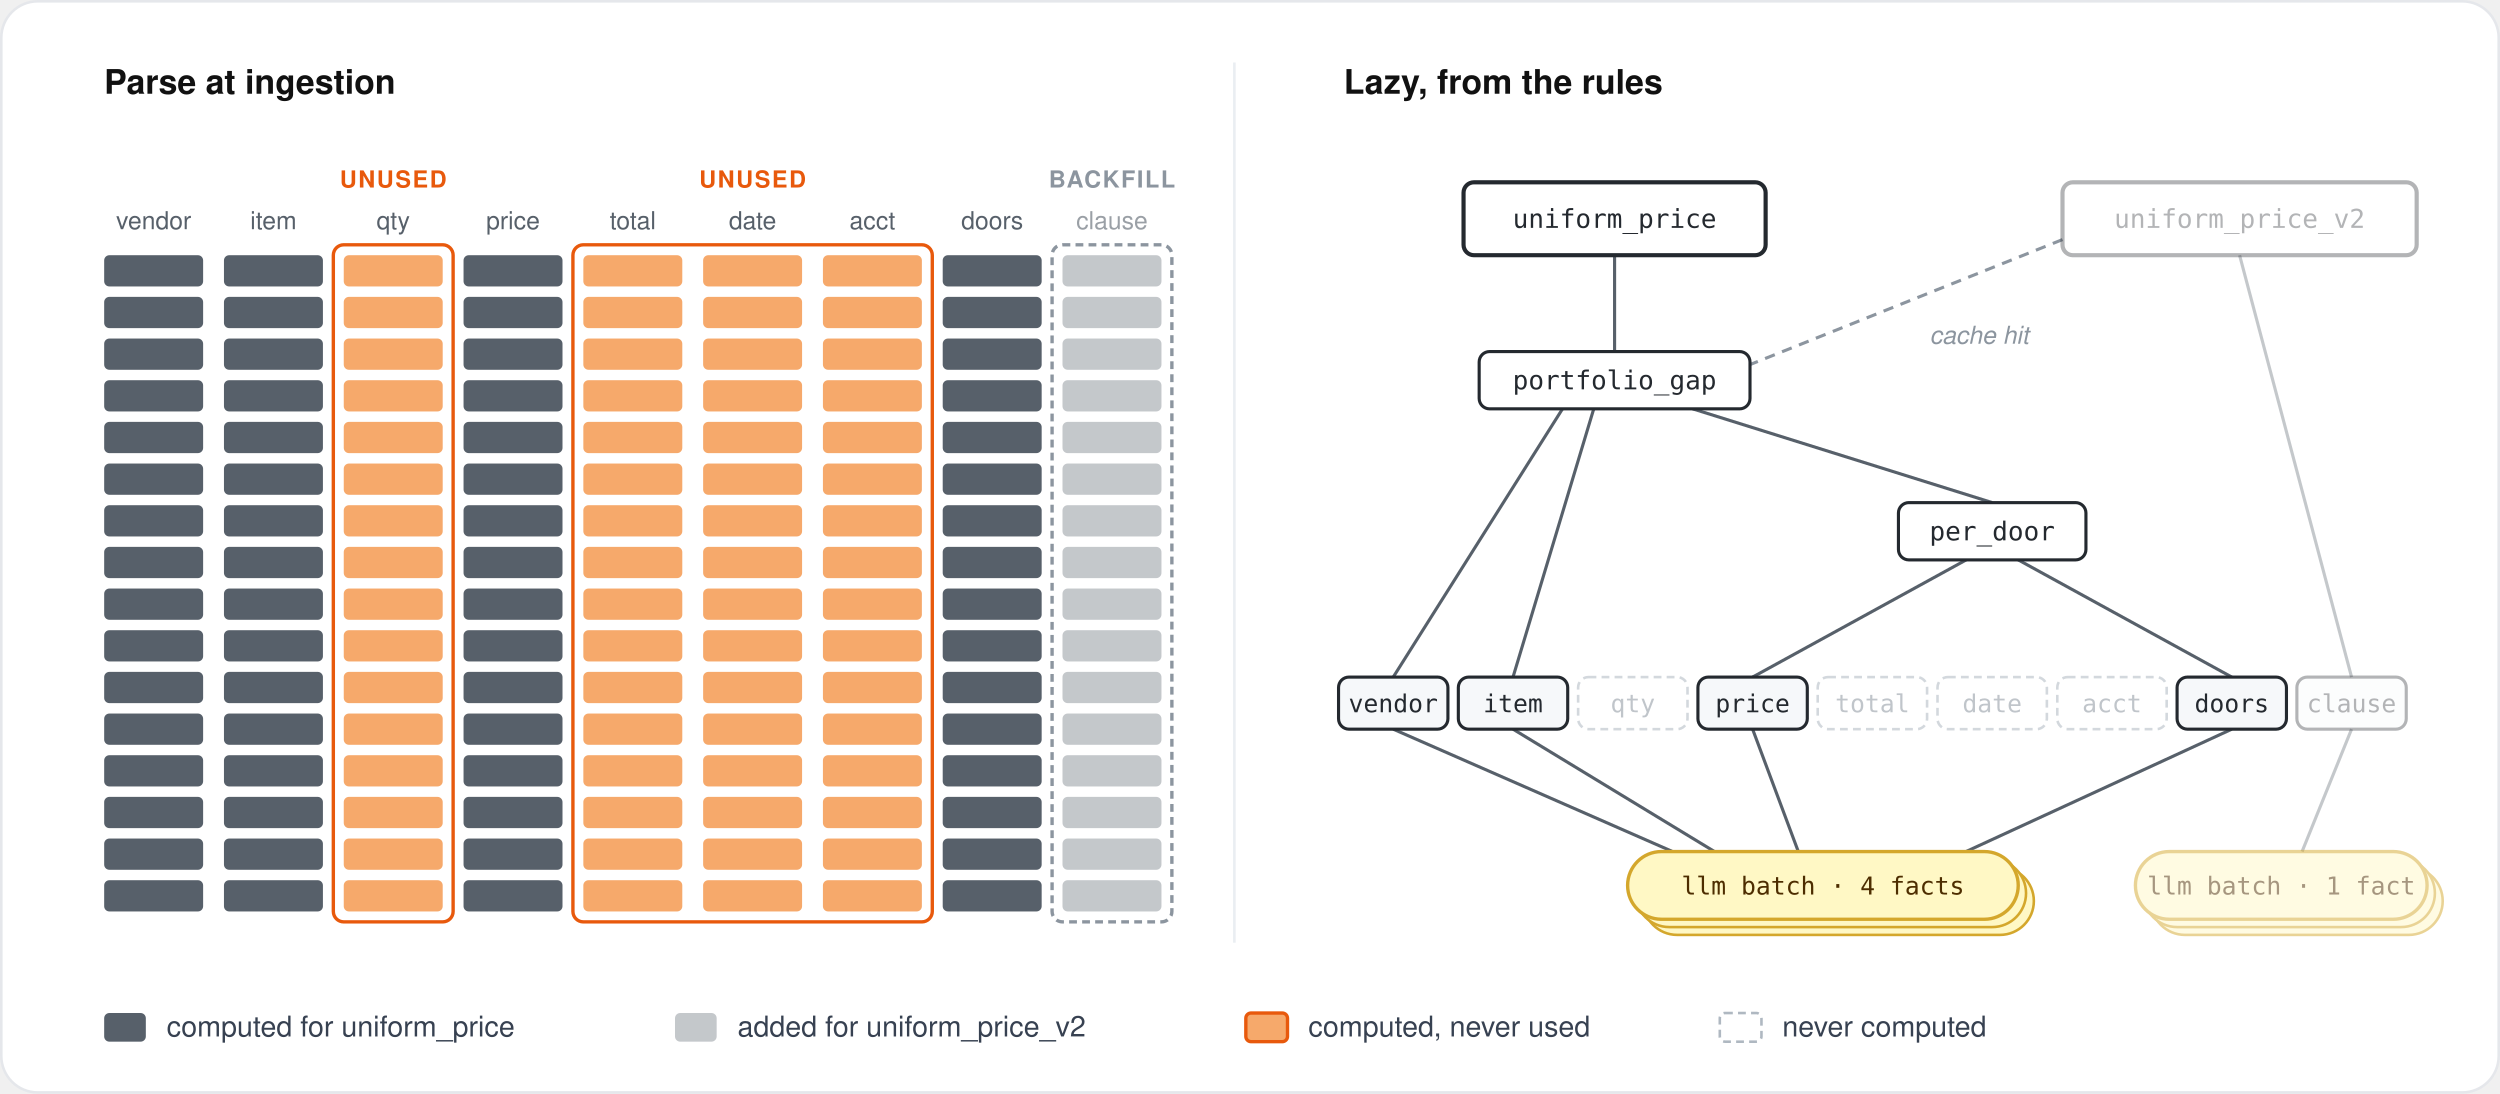
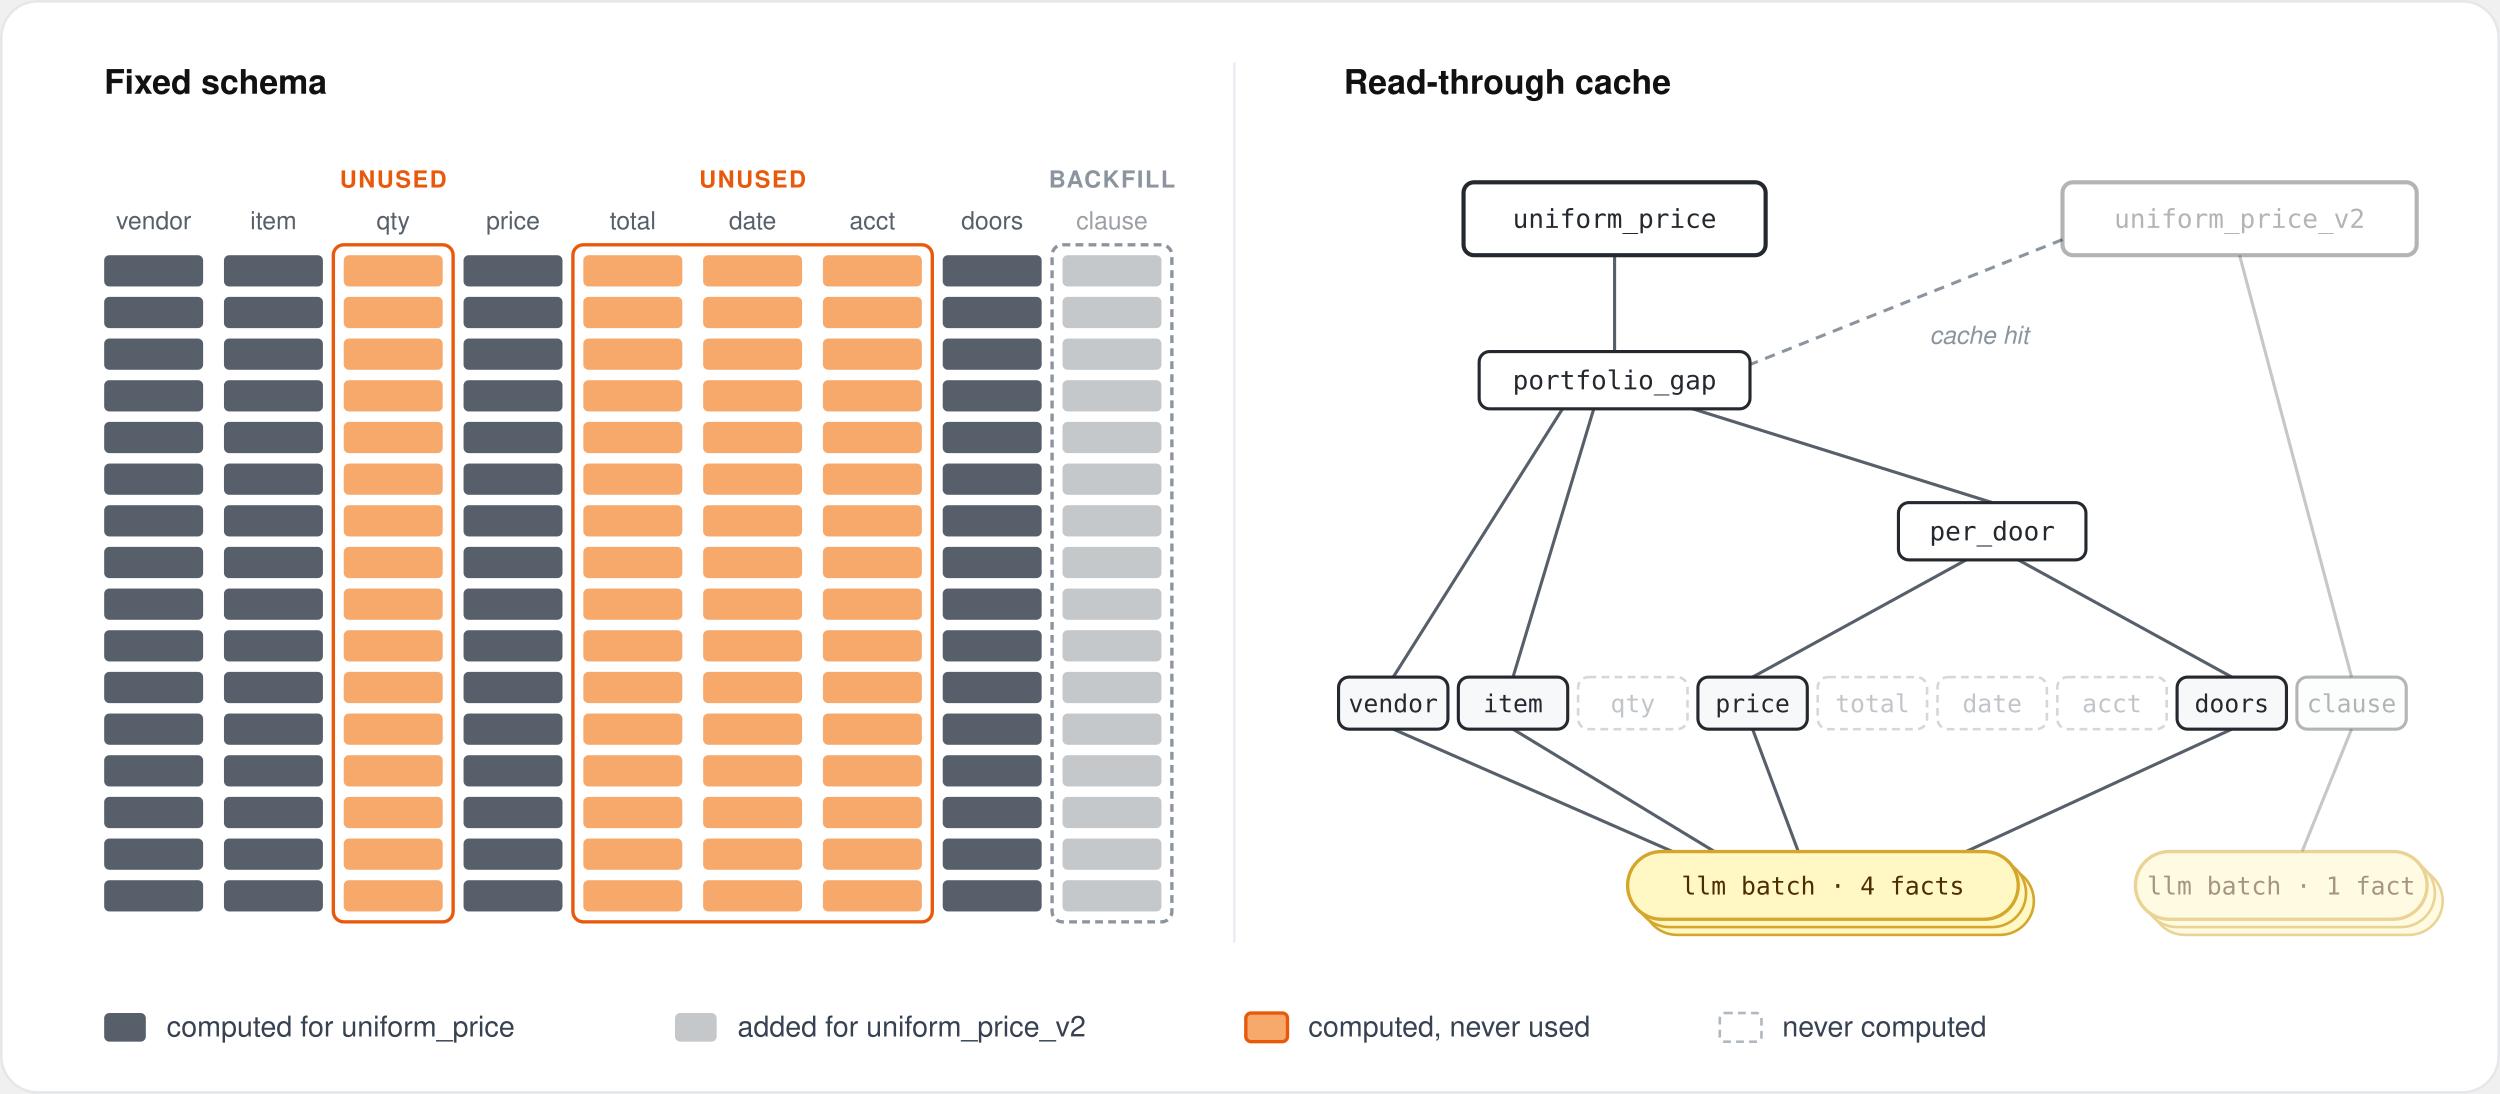
- <svg xmlns="http://www.w3.org/2000/svg" viewBox="0 0 960 420" width="960" height="420" role="img" aria-label="Left, parse at ingestion: every document is parsed into every field; qty, total, date and acct are parsed but never used, and amending uniform_price to uniform_price_v2 backfills a clause column across every document. Right, lazy from the rules: uniform_price reaches only vendor, item, price and doors through portfolio_gap and per_door, read in one batched model call; uniform_price_v2 reuses that work from the cache and adds clause in a second batch; qty, total, date and acct are never computed.">
+ <svg xmlns="http://www.w3.org/2000/svg" viewBox="0 0 960 420" width="960" height="420" role="img" aria-label="Left, fixed schema: every document is parsed into every field; qty, total, date and acct are parsed but never used, and amending uniform_price to uniform_price_v2 backfills a clause column across every document. Right, read-through cache: uniform_price reaches only vendor, item, price and doors through portfolio_gap and per_door, read in one batched model call; uniform_price_v2 reuses that work from the cache and adds clause in a second batch; qty, total, date and acct are never computed.">
  <style>
.s{font-family:-apple-system,BlinkMacSystemFont,'Segoe UI',Helvetica,Arial,sans-serif}.m{font-family:ui-monospace,SFMono-Regular,Menlo,Consolas,monospace}
.t{font-size:13px;font-weight:600;fill:#111}
.col{font-size:9.5px;fill:#57606a}
.tag{font-size:9px;font-weight:600;letter-spacing:.6px}
.node{font-size:10px;fill:#24292f}
.leaf{font-size:9.5px;fill:#24292f}
.llm{font-size:9.5px;fill:#4d2d00}
.lg{font-size:11px;fill:#374151}
.hit{font-size:9.5px;fill:#8c959f;font-style:italic}
</style>
  <rect x="0.5" y="0.5" width="959" height="419" rx="14" fill="#fff" stroke="#e5e7eb" />
-   <text x="40" y="36" class="s t">Parse at ingestion</text>
-   <text x="516" y="36" class="s t">Lazy, from the rules</text>
+   <text x="40" y="36" class="s t">Fixed schema</text>
+   <text x="516" y="36" class="s t">Read-through cache</text>
  <line x1="474" y1="24" x2="474" y2="362" stroke="#eaeef2" />
  <text x="59.0" y="88" class="s col" text-anchor="middle">vendor</text>
  <rect x="40.0" y="98" width="38" height="12" rx="2" fill="#57606a" />
  <rect x="40.0" y="114" width="38" height="12" rx="2" fill="#57606a" />
  <rect x="40.0" y="130" width="38" height="12" rx="2" fill="#57606a" />
  <rect x="40.0" y="146" width="38" height="12" rx="2" fill="#57606a" />
  <rect x="40.0" y="162" width="38" height="12" rx="2" fill="#57606a" />
  <rect x="40.0" y="178" width="38" height="12" rx="2" fill="#57606a" />
  <rect x="40.0" y="194" width="38" height="12" rx="2" fill="#57606a" />
  <rect x="40.0" y="210" width="38" height="12" rx="2" fill="#57606a" />
  <rect x="40.0" y="226" width="38" height="12" rx="2" fill="#57606a" />
  <rect x="40.0" y="242" width="38" height="12" rx="2" fill="#57606a" />
  <rect x="40.0" y="258" width="38" height="12" rx="2" fill="#57606a" />
  <rect x="40.0" y="274" width="38" height="12" rx="2" fill="#57606a" />
  <rect x="40.0" y="290" width="38" height="12" rx="2" fill="#57606a" />
  <rect x="40.0" y="306" width="38" height="12" rx="2" fill="#57606a" />
  <rect x="40.0" y="322" width="38" height="12" rx="2" fill="#57606a" />
  <rect x="40.0" y="338" width="38" height="12" rx="2" fill="#57606a" />
  <text x="105.0" y="88" class="s col" text-anchor="middle">item</text>
  <rect x="86.0" y="98" width="38" height="12" rx="2" fill="#57606a" />
  <rect x="86.0" y="114" width="38" height="12" rx="2" fill="#57606a" />
  <rect x="86.0" y="130" width="38" height="12" rx="2" fill="#57606a" />
  <rect x="86.0" y="146" width="38" height="12" rx="2" fill="#57606a" />
  <rect x="86.0" y="162" width="38" height="12" rx="2" fill="#57606a" />
  <rect x="86.0" y="178" width="38" height="12" rx="2" fill="#57606a" />
  <rect x="86.0" y="194" width="38" height="12" rx="2" fill="#57606a" />
  <rect x="86.0" y="210" width="38" height="12" rx="2" fill="#57606a" />
  <rect x="86.0" y="226" width="38" height="12" rx="2" fill="#57606a" />
  <rect x="86.0" y="242" width="38" height="12" rx="2" fill="#57606a" />
  <rect x="86.0" y="258" width="38" height="12" rx="2" fill="#57606a" />
  <rect x="86.0" y="274" width="38" height="12" rx="2" fill="#57606a" />
  <rect x="86.0" y="290" width="38" height="12" rx="2" fill="#57606a" />
  <rect x="86.0" y="306" width="38" height="12" rx="2" fill="#57606a" />
  <rect x="86.0" y="322" width="38" height="12" rx="2" fill="#57606a" />
  <rect x="86.0" y="338" width="38" height="12" rx="2" fill="#57606a" />
  <text x="151.0" y="88" class="s col" text-anchor="middle">qty</text>
  <rect x="132.0" y="98" width="38" height="12" rx="2" fill="#f6a96b" />
  <rect x="132.0" y="114" width="38" height="12" rx="2" fill="#f6a96b" />
  <rect x="132.0" y="130" width="38" height="12" rx="2" fill="#f6a96b" />
  <rect x="132.0" y="146" width="38" height="12" rx="2" fill="#f6a96b" />
  <rect x="132.0" y="162" width="38" height="12" rx="2" fill="#f6a96b" />
  <rect x="132.0" y="178" width="38" height="12" rx="2" fill="#f6a96b" />
  <rect x="132.0" y="194" width="38" height="12" rx="2" fill="#f6a96b" />
  <rect x="132.0" y="210" width="38" height="12" rx="2" fill="#f6a96b" />
  <rect x="132.0" y="226" width="38" height="12" rx="2" fill="#f6a96b" />
  <rect x="132.0" y="242" width="38" height="12" rx="2" fill="#f6a96b" />
  <rect x="132.0" y="258" width="38" height="12" rx="2" fill="#f6a96b" />
  <rect x="132.0" y="274" width="38" height="12" rx="2" fill="#f6a96b" />
  <rect x="132.0" y="290" width="38" height="12" rx="2" fill="#f6a96b" />
  <rect x="132.0" y="306" width="38" height="12" rx="2" fill="#f6a96b" />
  <rect x="132.0" y="322" width="38" height="12" rx="2" fill="#f6a96b" />
  <rect x="132.0" y="338" width="38" height="12" rx="2" fill="#f6a96b" />
  <text x="197.0" y="88" class="s col" text-anchor="middle">price</text>
  <rect x="178.0" y="98" width="38" height="12" rx="2" fill="#57606a" />
  <rect x="178.0" y="114" width="38" height="12" rx="2" fill="#57606a" />
  <rect x="178.0" y="130" width="38" height="12" rx="2" fill="#57606a" />
  <rect x="178.0" y="146" width="38" height="12" rx="2" fill="#57606a" />
  <rect x="178.0" y="162" width="38" height="12" rx="2" fill="#57606a" />
  <rect x="178.0" y="178" width="38" height="12" rx="2" fill="#57606a" />
  <rect x="178.0" y="194" width="38" height="12" rx="2" fill="#57606a" />
  <rect x="178.0" y="210" width="38" height="12" rx="2" fill="#57606a" />
  <rect x="178.0" y="226" width="38" height="12" rx="2" fill="#57606a" />
  <rect x="178.0" y="242" width="38" height="12" rx="2" fill="#57606a" />
  <rect x="178.0" y="258" width="38" height="12" rx="2" fill="#57606a" />
  <rect x="178.0" y="274" width="38" height="12" rx="2" fill="#57606a" />
  <rect x="178.0" y="290" width="38" height="12" rx="2" fill="#57606a" />
  <rect x="178.0" y="306" width="38" height="12" rx="2" fill="#57606a" />
  <rect x="178.0" y="322" width="38" height="12" rx="2" fill="#57606a" />
  <rect x="178.0" y="338" width="38" height="12" rx="2" fill="#57606a" />
  <text x="243.0" y="88" class="s col" text-anchor="middle">total</text>
  <rect x="224.0" y="98" width="38" height="12" rx="2" fill="#f6a96b" />
  <rect x="224.0" y="114" width="38" height="12" rx="2" fill="#f6a96b" />
  <rect x="224.0" y="130" width="38" height="12" rx="2" fill="#f6a96b" />
  <rect x="224.0" y="146" width="38" height="12" rx="2" fill="#f6a96b" />
  <rect x="224.0" y="162" width="38" height="12" rx="2" fill="#f6a96b" />
  <rect x="224.0" y="178" width="38" height="12" rx="2" fill="#f6a96b" />
  <rect x="224.0" y="194" width="38" height="12" rx="2" fill="#f6a96b" />
  <rect x="224.0" y="210" width="38" height="12" rx="2" fill="#f6a96b" />
  <rect x="224.0" y="226" width="38" height="12" rx="2" fill="#f6a96b" />
  <rect x="224.0" y="242" width="38" height="12" rx="2" fill="#f6a96b" />
  <rect x="224.0" y="258" width="38" height="12" rx="2" fill="#f6a96b" />
  <rect x="224.0" y="274" width="38" height="12" rx="2" fill="#f6a96b" />
  <rect x="224.0" y="290" width="38" height="12" rx="2" fill="#f6a96b" />
  <rect x="224.0" y="306" width="38" height="12" rx="2" fill="#f6a96b" />
  <rect x="224.0" y="322" width="38" height="12" rx="2" fill="#f6a96b" />
  <rect x="224.0" y="338" width="38" height="12" rx="2" fill="#f6a96b" />
  <text x="289.0" y="88" class="s col" text-anchor="middle">date</text>
  <rect x="270.0" y="98" width="38" height="12" rx="2" fill="#f6a96b" />
  <rect x="270.0" y="114" width="38" height="12" rx="2" fill="#f6a96b" />
  <rect x="270.0" y="130" width="38" height="12" rx="2" fill="#f6a96b" />
  <rect x="270.0" y="146" width="38" height="12" rx="2" fill="#f6a96b" />
  <rect x="270.0" y="162" width="38" height="12" rx="2" fill="#f6a96b" />
  <rect x="270.0" y="178" width="38" height="12" rx="2" fill="#f6a96b" />
  <rect x="270.0" y="194" width="38" height="12" rx="2" fill="#f6a96b" />
  <rect x="270.0" y="210" width="38" height="12" rx="2" fill="#f6a96b" />
  <rect x="270.0" y="226" width="38" height="12" rx="2" fill="#f6a96b" />
  <rect x="270.0" y="242" width="38" height="12" rx="2" fill="#f6a96b" />
  <rect x="270.0" y="258" width="38" height="12" rx="2" fill="#f6a96b" />
  <rect x="270.0" y="274" width="38" height="12" rx="2" fill="#f6a96b" />
  <rect x="270.0" y="290" width="38" height="12" rx="2" fill="#f6a96b" />
  <rect x="270.0" y="306" width="38" height="12" rx="2" fill="#f6a96b" />
  <rect x="270.0" y="322" width="38" height="12" rx="2" fill="#f6a96b" />
  <rect x="270.0" y="338" width="38" height="12" rx="2" fill="#f6a96b" />
  <text x="335.0" y="88" class="s col" text-anchor="middle">acct</text>
  <rect x="316.0" y="98" width="38" height="12" rx="2" fill="#f6a96b" />
  <rect x="316.0" y="114" width="38" height="12" rx="2" fill="#f6a96b" />
  <rect x="316.0" y="130" width="38" height="12" rx="2" fill="#f6a96b" />
  <rect x="316.0" y="146" width="38" height="12" rx="2" fill="#f6a96b" />
  <rect x="316.0" y="162" width="38" height="12" rx="2" fill="#f6a96b" />
  <rect x="316.0" y="178" width="38" height="12" rx="2" fill="#f6a96b" />
  <rect x="316.0" y="194" width="38" height="12" rx="2" fill="#f6a96b" />
  <rect x="316.0" y="210" width="38" height="12" rx="2" fill="#f6a96b" />
  <rect x="316.0" y="226" width="38" height="12" rx="2" fill="#f6a96b" />
  <rect x="316.0" y="242" width="38" height="12" rx="2" fill="#f6a96b" />
  <rect x="316.0" y="258" width="38" height="12" rx="2" fill="#f6a96b" />
  <rect x="316.0" y="274" width="38" height="12" rx="2" fill="#f6a96b" />
  <rect x="316.0" y="290" width="38" height="12" rx="2" fill="#f6a96b" />
  <rect x="316.0" y="306" width="38" height="12" rx="2" fill="#f6a96b" />
  <rect x="316.0" y="322" width="38" height="12" rx="2" fill="#f6a96b" />
  <rect x="316.0" y="338" width="38" height="12" rx="2" fill="#f6a96b" />
  <text x="381.0" y="88" class="s col" text-anchor="middle">doors</text>
  <rect x="362.0" y="98" width="38" height="12" rx="2" fill="#57606a" />
  <rect x="362.0" y="114" width="38" height="12" rx="2" fill="#57606a" />
  <rect x="362.0" y="130" width="38" height="12" rx="2" fill="#57606a" />
  <rect x="362.0" y="146" width="38" height="12" rx="2" fill="#57606a" />
  <rect x="362.0" y="162" width="38" height="12" rx="2" fill="#57606a" />
  <rect x="362.0" y="178" width="38" height="12" rx="2" fill="#57606a" />
  <rect x="362.0" y="194" width="38" height="12" rx="2" fill="#57606a" />
  <rect x="362.0" y="210" width="38" height="12" rx="2" fill="#57606a" />
  <rect x="362.0" y="226" width="38" height="12" rx="2" fill="#57606a" />
  <rect x="362.0" y="242" width="38" height="12" rx="2" fill="#57606a" />
  <rect x="362.0" y="258" width="38" height="12" rx="2" fill="#57606a" />
  <rect x="362.0" y="274" width="38" height="12" rx="2" fill="#57606a" />
  <rect x="362.0" y="290" width="38" height="12" rx="2" fill="#57606a" />
  <rect x="362.0" y="306" width="38" height="12" rx="2" fill="#57606a" />
  <rect x="362.0" y="322" width="38" height="12" rx="2" fill="#57606a" />
  <rect x="362.0" y="338" width="38" height="12" rx="2" fill="#57606a" />
  <text x="427.0" y="88" class="s col" text-anchor="middle" opacity="0.6">clause</text>
  <rect x="408.0" y="98" width="38" height="12" rx="2" fill="#57606a" opacity="0.35" />
  <rect x="408.0" y="114" width="38" height="12" rx="2" fill="#57606a" opacity="0.35" />
  <rect x="408.0" y="130" width="38" height="12" rx="2" fill="#57606a" opacity="0.35" />
  <rect x="408.0" y="146" width="38" height="12" rx="2" fill="#57606a" opacity="0.35" />
  <rect x="408.0" y="162" width="38" height="12" rx="2" fill="#57606a" opacity="0.35" />
  <rect x="408.0" y="178" width="38" height="12" rx="2" fill="#57606a" opacity="0.35" />
  <rect x="408.0" y="194" width="38" height="12" rx="2" fill="#57606a" opacity="0.35" />
  <rect x="408.0" y="210" width="38" height="12" rx="2" fill="#57606a" opacity="0.35" />
  <rect x="408.0" y="226" width="38" height="12" rx="2" fill="#57606a" opacity="0.35" />
  <rect x="408.0" y="242" width="38" height="12" rx="2" fill="#57606a" opacity="0.35" />
  <rect x="408.0" y="258" width="38" height="12" rx="2" fill="#57606a" opacity="0.35" />
  <rect x="408.0" y="274" width="38" height="12" rx="2" fill="#57606a" opacity="0.35" />
  <rect x="408.0" y="290" width="38" height="12" rx="2" fill="#57606a" opacity="0.35" />
  <rect x="408.0" y="306" width="38" height="12" rx="2" fill="#57606a" opacity="0.35" />
  <rect x="408.0" y="322" width="38" height="12" rx="2" fill="#57606a" opacity="0.35" />
  <rect x="408.0" y="338" width="38" height="12" rx="2" fill="#57606a" opacity="0.35" />
  <rect x="404.0" y="94" width="46" height="260" rx="4" fill="none" stroke="#8c959f" stroke-width="1.3" stroke-dasharray="3 2" />
  <text x="427.0" y="72" class="s tag" fill="#8c959f" text-anchor="middle">BACKFILL</text>
  <rect x="128.0" y="94" width="46.0" height="260" rx="4" fill="none" stroke="#e8590c" stroke-width="1.3" />
  <text x="151.0" y="72" class="s tag" fill="#e8590c" text-anchor="middle">UNUSED</text>
  <rect x="220.0" y="94" width="138.0" height="260" rx="4" fill="none" stroke="#e8590c" stroke-width="1.3" />
  <text x="289.0" y="72" class="s tag" fill="#e8590c" text-anchor="middle">UNUSED</text>
  <line x1="620" y1="98" x2="620" y2="135" stroke="#57606a" stroke-width="1.2" />
  <line x1="792" y1="92" x2="672" y2="140" stroke="#8c959f" stroke-dasharray="4 3" stroke-width="1.2" />
  <line x1="650" y1="157" x2="765" y2="193" stroke="#57606a" stroke-width="1.2" />
  <line x1="600" y1="157" x2="535.0" y2="260" stroke="#57606a" stroke-width="1.2" />
  <line x1="612" y1="157" x2="581.0" y2="260" stroke="#57606a" stroke-width="1.2" />
  <line x1="755" y1="215" x2="673.0" y2="260" stroke="#57606a" stroke-width="1.2" />
  <line x1="775" y1="215" x2="857.0" y2="260" stroke="#57606a" stroke-width="1.2" />
  <line x1="860" y1="98" x2="903.0" y2="260" stroke="#57606a" stroke-width="1.2" opacity="0.35" />
  <line x1="535.0" y1="280" x2="642.25" y2="327" stroke="#57606a" stroke-width="1.2" />
  <line x1="581.0" y1="280" x2="658.35" y2="327" stroke="#57606a" stroke-width="1.2" />
  <line x1="673.0" y1="280" x2="690.55" y2="327" stroke="#57606a" stroke-width="1.2" />
  <line x1="857.0" y1="280" x2="754.95" y2="327" stroke="#57606a" stroke-width="1.2" />
  <line x1="903.0" y1="280" x2="884" y2="327" stroke="#57606a" stroke-width="1.2" opacity="0.35" />
  <text x="760.0" y="132.0" class="s hit" text-anchor="middle">cache hit</text>
  <g>
    <rect x="562.0" y="70.0" width="116" height="28" rx="4" fill="#fff" stroke="#24292f" stroke-width="1.6" />
    <text x="620" y="87.5" class="m node" text-anchor="middle">uniform_price</text>
  </g>
  <g opacity="0.35">
    <rect x="792.0" y="70.0" width="136" height="28" rx="4" fill="#fff" stroke="#24292f" stroke-width="1.6" />
    <text x="860" y="87.5" class="m node" text-anchor="middle">uniform_price_v2</text>
  </g>
  <g>
    <rect x="568.0" y="135.0" width="104" height="22" rx="4" fill="#fff" stroke="#24292f" stroke-width="1.2" />
    <text x="620" y="149.5" class="m node" text-anchor="middle">portfolio_gap</text>
  </g>
  <g>
    <rect x="729.0" y="193.0" width="72" height="22" rx="4" fill="#fff" stroke="#24292f" stroke-width="1.2" />
    <text x="765" y="207.5" class="m node" text-anchor="middle">per_door</text>
  </g>
  <g>
    <rect x="514.0" y="260.0" width="42" height="20" rx="4" fill="#f6f8fa" stroke="#24292f" stroke-width="1.2" />
    <text x="535.0" y="273.5" class="m leaf" text-anchor="middle">vendor</text>
  </g>
  <g>
    <rect x="560.0" y="260.0" width="42" height="20" rx="4" fill="#f6f8fa" stroke="#24292f" stroke-width="1.2" />
    <text x="581.0" y="273.5" class="m leaf" text-anchor="middle">item</text>
  </g>
  <g opacity="0.55">
    <rect x="606.0" y="260.0" width="42" height="20" rx="4" fill="none" stroke="#afb8c1" stroke-dasharray="3 2" />
    <text x="627.0" y="273.5" class="m leaf" text-anchor="middle" fill="#8c959f" style="fill:#8c959f">qty</text>
  </g>
  <g>
    <rect x="652.0" y="260.0" width="42" height="20" rx="4" fill="#f6f8fa" stroke="#24292f" stroke-width="1.2" />
    <text x="673.0" y="273.5" class="m leaf" text-anchor="middle">price</text>
  </g>
  <g opacity="0.55">
    <rect x="698.0" y="260.0" width="42" height="20" rx="4" fill="none" stroke="#afb8c1" stroke-dasharray="3 2" />
    <text x="719.0" y="273.5" class="m leaf" text-anchor="middle" fill="#8c959f" style="fill:#8c959f">total</text>
  </g>
  <g opacity="0.55">
    <rect x="744.0" y="260.0" width="42" height="20" rx="4" fill="none" stroke="#afb8c1" stroke-dasharray="3 2" />
    <text x="765.0" y="273.5" class="m leaf" text-anchor="middle" fill="#8c959f" style="fill:#8c959f">date</text>
  </g>
  <g opacity="0.55">
    <rect x="790.0" y="260.0" width="42" height="20" rx="4" fill="none" stroke="#afb8c1" stroke-dasharray="3 2" />
    <text x="811.0" y="273.5" class="m leaf" text-anchor="middle" fill="#8c959f" style="fill:#8c959f">acct</text>
  </g>
  <g>
    <rect x="836.0" y="260.0" width="42" height="20" rx="4" fill="#f6f8fa" stroke="#24292f" stroke-width="1.2" />
    <text x="857.0" y="273.5" class="m leaf" text-anchor="middle">doors</text>
  </g>
  <g opacity="0.35">
    <rect x="882.0" y="260.0" width="42" height="20" rx="4" fill="#f6f8fa" stroke="#24292f" stroke-width="1.2" />
    <text x="903.0" y="273.5" class="m leaf" text-anchor="middle">clause</text>
  </g>
  <g>
    <rect x="631.0" y="333" width="150" height="26" rx="13" fill="#fff8c5" stroke="#d4a72c" />
    <rect x="628.0" y="330" width="150" height="26" rx="13" fill="#fff8c5" stroke="#d4a72c" />
    <rect x="625.0" y="327" width="150" height="26" rx="13" fill="#fff8c5" stroke="#d4a72c" stroke-width="1.3" />
    <text x="700" y="343.5" class="m llm" text-anchor="middle">llm batch · 4 facts</text>
  </g>
  <g opacity="0.5">
    <rect x="826.0" y="333" width="112" height="26" rx="13" fill="#fff8c5" stroke="#d4a72c" />
    <rect x="823.0" y="330" width="112" height="26" rx="13" fill="#fff8c5" stroke="#d4a72c" />
    <rect x="820.0" y="327" width="112" height="26" rx="13" fill="#fff8c5" stroke="#d4a72c" stroke-width="1.3" />
    <text x="876" y="343.5" class="m llm" text-anchor="middle">llm batch · 1 fact</text>
  </g>
  <rect x="40" y="389" width="16" height="11" rx="2" fill="#57606a" />
  <text x="64" y="398" class="s lg">computed for uniform_price</text>
  <rect x="259.2" y="389" width="16" height="11" rx="2" fill="#57606a" opacity="0.35" />
  <text x="283.2" y="398" class="s lg">added for uniform_price_v2</text>
  <rect x="478.4" y="389" width="16" height="11" rx="2" fill="#f6a96b" stroke="#e8590c" stroke-width="1.3" />
  <text x="502.4" y="398" class="s lg">computed, never used</text>
  <rect x="660.4" y="389" width="16" height="11" rx="2" fill="none" stroke="#afb8c1" stroke-dasharray="3 2" />
  <text x="684.4" y="398" class="s lg">never computed</text>
</svg>
